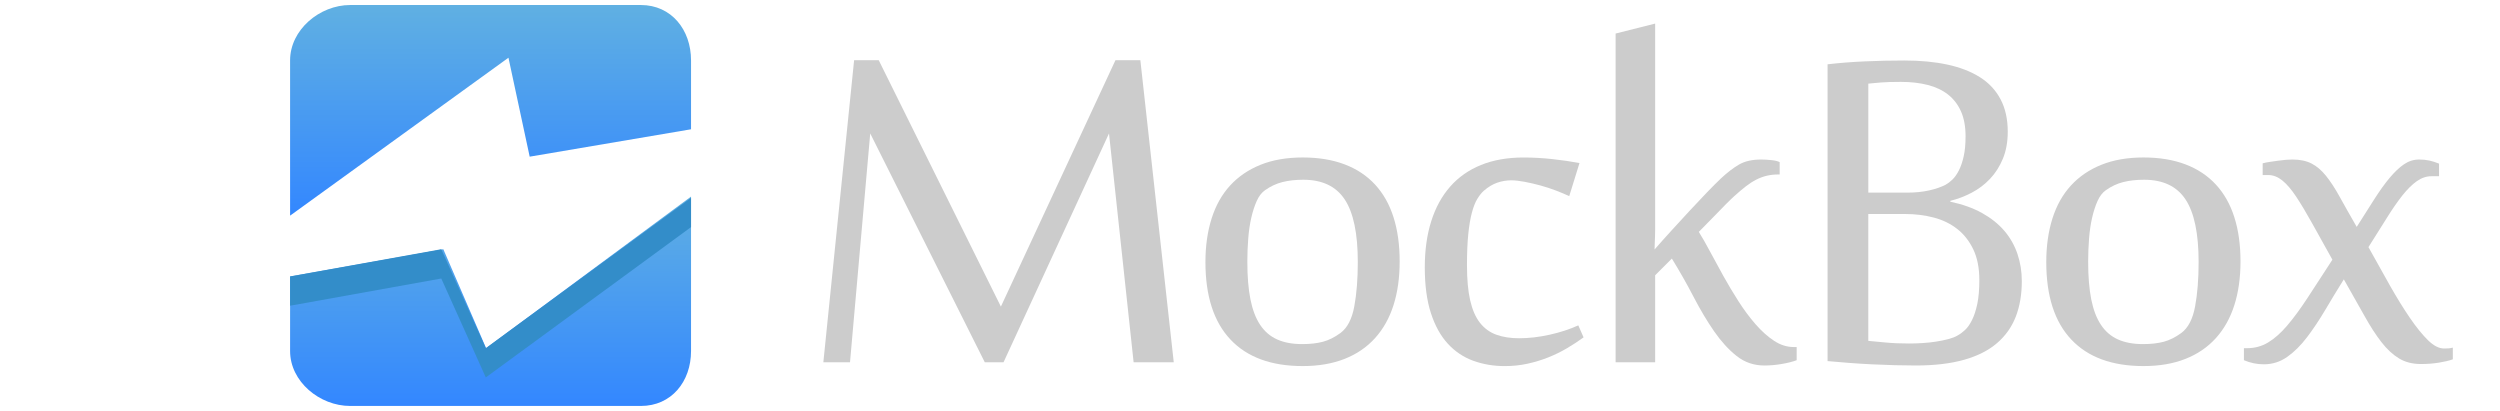
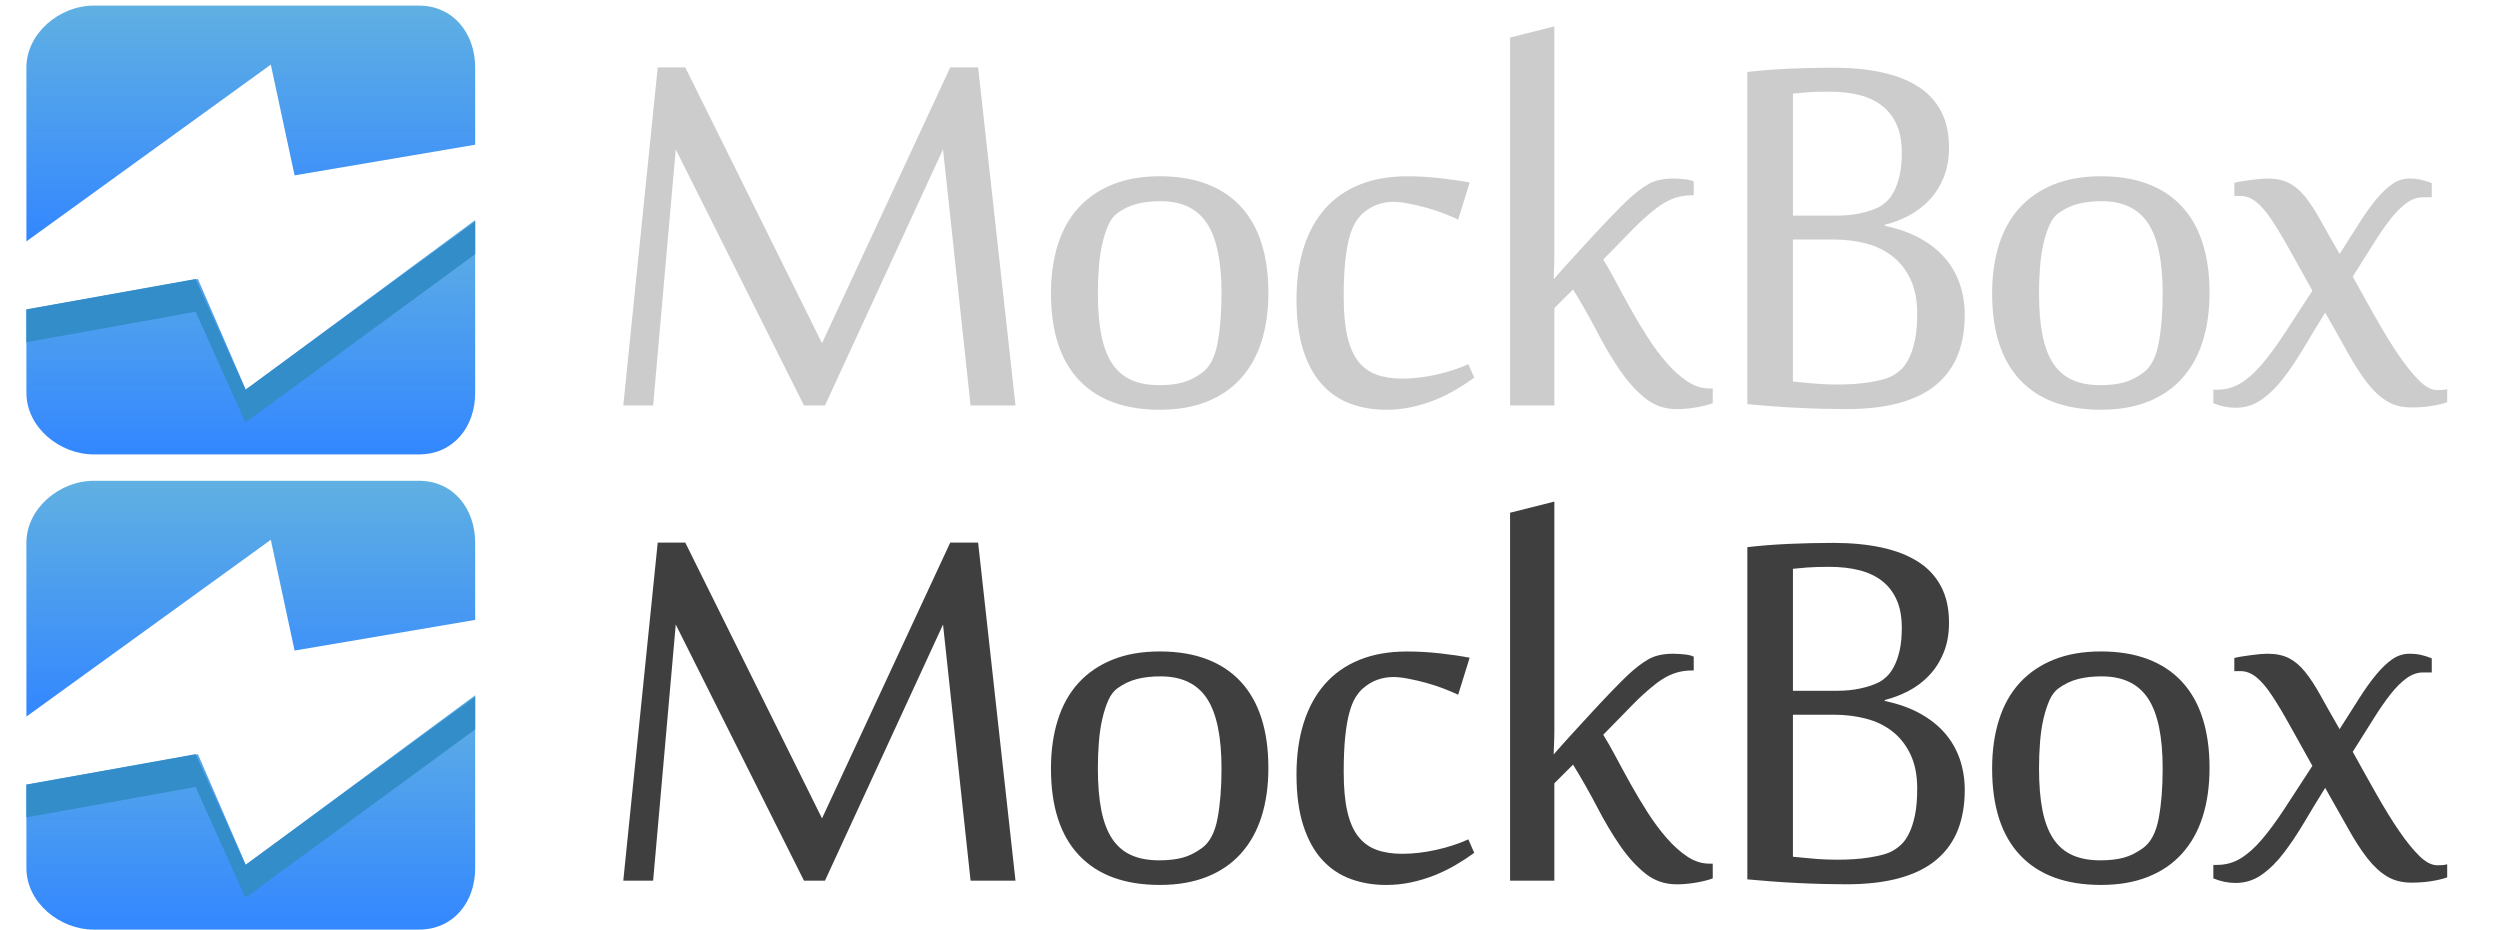
- <svg xmlns="http://www.w3.org/2000/svg" version="1.1" id="Layer_1" x="0px" y="0px" width="530px" height="87.125px" viewBox="0 0 530 87.125" enable-background="new 0 0 530 87.125" xml:space="preserve">
+ <svg xmlns="http://www.w3.org/2000/svg" version="1.1" id="Layer_1" x="0px" y="0px" width="473.5px" height="176.063px" viewBox="56.5 0 473.5 176.063" enable-background="new 56.5 0 473.5 176.063" xml:space="preserve">
  <g>
    <g>
      <path fill="#CCCCCC" d="M240.327,76.801l-5.218-48.509l-22.36,48.509h-3.976l-24.285-48.509l-4.286,48.509h-5.652l6.522-64.037    h5.218L212.189,65l24.287-52.236h5.279l7.081,64.037H240.327z" />
-       <path fill="#CCCCCC" d="M276.175,77.607c-6.667,0-11.771-1.872-15.311-5.62c-3.541-3.748-5.312-9.224-5.312-16.43    c0-3.395,0.436-6.47,1.305-9.222c0.869-2.755,2.174-5.085,3.912-6.989c1.738-1.903,3.893-3.374,6.46-4.41    c2.567-1.033,5.548-1.552,8.944-1.552c3.354,0,6.313,0.488,8.881,1.459c2.568,0.974,4.721,2.402,6.459,4.286    c1.74,1.885,3.044,4.192,3.913,6.926c0.87,2.732,1.304,5.859,1.304,9.379c0,3.438-0.434,6.521-1.304,9.255    c-0.869,2.731-2.173,5.062-3.913,6.987c-1.738,1.927-3.893,3.396-6.459,4.409S279.529,77.607,276.175,77.607z M264.436,55.495    c0,3.106,0.217,5.757,0.653,7.951c0.435,2.196,1.117,3.996,2.049,5.404c0.933,1.407,2.132,2.443,3.603,3.104    c1.47,0.664,3.24,0.994,5.311,0.994c1.697,0,3.168-0.165,4.41-0.498c1.242-0.33,2.484-0.952,3.727-1.862    c1.449-1.076,2.424-2.95,2.919-5.62c0.497-2.672,0.746-5.808,0.746-9.411c0-6.045-0.922-10.468-2.764-13.261    c-1.843-2.795-4.772-4.191-8.788-4.191c-1.658,0-3.138,0.164-4.441,0.497c-1.305,0.331-2.537,0.912-3.696,1.739    c-0.704,0.498-1.284,1.253-1.739,2.267c-0.456,1.017-0.838,2.196-1.149,3.541c-0.311,1.346-0.528,2.826-0.651,4.441    C264.498,52.205,264.436,53.839,264.436,55.495z" />
-       <path fill="#CCCCCC" d="M332.677,41.583c-0.786-0.372-1.72-0.767-2.795-1.18c-1.078-0.413-2.185-0.777-3.324-1.088    c-1.138-0.31-2.257-0.569-3.353-0.776c-1.098-0.207-2.04-0.311-2.828-0.311c-0.992,0-1.977,0.166-2.949,0.498    c-0.973,0.331-1.937,0.912-2.889,1.74c-0.456,0.412-0.9,0.973-1.335,1.675c-0.435,0.707-0.819,1.667-1.149,2.891    c-0.332,1.221-0.59,2.742-0.777,4.565s-0.28,4.037-0.28,6.646c0,2.981,0.226,5.467,0.684,7.453    c0.456,1.987,1.149,3.571,2.079,4.75c0.932,1.181,2.093,2.021,3.479,2.518c1.387,0.497,2.991,0.745,4.813,0.745    c2.069,0,4.223-0.248,6.458-0.745c2.238-0.496,4.265-1.16,6.09-1.987l1.117,2.547c-1.077,0.786-2.244,1.554-3.509,2.297    c-1.265,0.746-2.6,1.398-4.007,1.958c-1.407,0.559-2.88,1.003-4.411,1.337c-1.531,0.33-3.127,0.496-4.781,0.496    c-2.359,0-4.576-0.371-6.646-1.117s-3.872-1.946-5.402-3.604c-1.533-1.653-2.733-3.819-3.603-6.491    c-0.87-2.669-1.304-5.91-1.304-9.719c0-3.643,0.455-6.903,1.367-9.782c0.91-2.878,2.244-5.32,4.006-7.329    c1.76-2.007,3.943-3.54,6.553-4.597c2.609-1.056,5.611-1.583,9.006-1.583c2.03,0,4.08,0.115,6.149,0.342    c2.071,0.227,3.977,0.506,5.715,0.838L332.677,41.583z" />
-       <path fill="#CCCCCC" d="M350.894,76.801h-8.386V7.111l8.386-2.112v42.36c0,0.293,0,0.695,0,1.213c0,0.517-0.012,1.054-0.031,1.614    c-0.021,0.559-0.042,1.086-0.062,1.583c-0.02,0.496-0.032,0.869-0.032,1.117c1.118-1.282,2.329-2.64,3.635-4.068    c1.304-1.428,2.586-2.826,3.851-4.192c1.262-1.366,2.463-2.64,3.603-3.82c1.138-1.18,2.121-2.164,2.949-2.95    c1.367-1.282,2.661-2.276,3.882-2.98c1.223-0.706,2.785-1.058,4.689-1.058c0.622,0,1.336,0.042,2.142,0.124    c0.81,0.084,1.398,0.227,1.771,0.434v2.609h-0.248c-0.912,0-1.752,0.093-2.517,0.279c-0.767,0.188-1.511,0.468-2.236,0.84    c-0.725,0.371-1.46,0.85-2.206,1.429c-0.744,0.579-1.552,1.264-2.421,2.05c-0.415,0.372-1.036,0.972-1.863,1.801    c-0.828,0.829-1.656,1.678-2.483,2.547c-0.994,1.033-2.049,2.109-3.167,3.229c0.703,1.118,1.49,2.493,2.359,4.131    c0.869,1.636,1.811,3.363,2.827,5.186c1.014,1.823,2.091,3.625,3.229,5.404c1.138,1.78,2.339,3.394,3.603,4.844    c1.262,1.45,2.566,2.622,3.913,3.511c1.344,0.89,2.742,1.337,4.191,1.337h0.621v2.795c-0.913,0.332-1.988,0.599-3.23,0.807    c-1.242,0.207-2.445,0.312-3.603,0.312c-2.235,0-4.203-0.674-5.9-2.019c-1.697-1.346-3.291-3.096-4.782-5.249    c-1.49-2.152-2.939-4.586-4.347-7.298s-2.941-5.414-4.598-8.105l-3.541,3.54v18.446L350.894,76.801L350.894,76.801z" />
-       <path fill="#CCCCCC" d="M428.624,59.596c0,2.816-0.426,5.321-1.271,7.517c-0.852,2.195-2.174,4.069-3.977,5.621    c-1.802,1.553-4.131,2.732-6.988,3.54c-2.856,0.808-6.272,1.211-10.248,1.211c-1.326,0-2.795-0.021-4.41-0.062    c-1.614-0.043-3.261-0.104-4.938-0.186c-1.676-0.086-3.322-0.188-4.938-0.313c-1.615-0.123-3.083-0.248-4.409-0.373v-62.92    c2.483-0.289,5.123-0.497,7.919-0.621c2.795-0.124,5.58-0.186,8.354-0.186c3.394,0,6.438,0.291,9.129,0.869    c2.691,0.58,4.989,1.471,6.895,2.672s3.364,2.763,4.379,4.688s1.522,4.214,1.522,6.863c0,2.153-0.342,4.059-1.025,5.714    c-0.682,1.656-1.596,3.086-2.733,4.286c-1.138,1.201-2.442,2.185-3.911,2.951c-1.472,0.767-2.972,1.335-4.503,1.708v0.187    c2.566,0.539,4.804,1.336,6.709,2.391c1.903,1.058,3.478,2.31,4.72,3.759c1.242,1.448,2.174,3.084,2.796,4.907    C428.314,55.643,428.624,57.568,428.624,59.596z M416.7,28.912c0-2.07-0.321-3.829-0.964-5.28    c-0.643-1.449-1.552-2.639-2.73-3.571c-1.181-0.932-2.621-1.616-4.319-2.05c-1.697-0.434-3.602-0.652-5.712-0.652    c-0.955,0-1.761,0.011-2.423,0.032c-0.663,0.021-1.253,0.053-1.77,0.093c-0.52,0.042-0.986,0.084-1.398,0.124    c-0.414,0.042-0.852,0.084-1.302,0.123v23.106h8.259c1.697,0,3.24-0.156,4.627-0.467c1.388-0.31,2.556-0.713,3.512-1.21    c0.455-0.249,0.929-0.611,1.429-1.087c0.496-0.476,0.951-1.12,1.365-1.928c0.414-0.808,0.756-1.801,1.025-2.981    C416.565,31.985,416.7,30.57,416.7,28.912z M419.619,59.347c0-2.524-0.426-4.678-1.273-6.46c-0.85-1.78-1.987-3.23-3.417-4.348    c-1.428-1.119-3.095-1.928-4.999-2.423c-1.905-0.497-3.912-0.746-6.025-0.746h-7.826v26.895c0.912,0.084,2.121,0.196,3.634,0.342    c1.51,0.146,3.177,0.217,5,0.217c0.91,0,1.863-0.03,2.856-0.093c0.994-0.061,1.956-0.163,2.889-0.31    c0.932-0.146,1.791-0.321,2.58-0.529c0.783-0.207,1.428-0.454,1.925-0.745c0.538-0.29,1.075-0.683,1.616-1.181    c0.537-0.498,1.031-1.199,1.487-2.111c0.457-0.91,0.828-2.05,1.12-3.418C419.474,63.074,419.619,61.375,419.619,59.347z" />
-       <path fill="#CCCCCC" d="M454.43,77.607c-6.667,0-11.77-1.872-15.31-5.62c-3.541-3.748-5.311-9.224-5.311-16.43    c0-3.395,0.434-6.47,1.302-9.222c0.87-2.755,2.175-5.085,3.913-6.989c1.74-1.903,3.893-3.374,6.46-4.41    c2.568-1.033,5.549-1.552,8.944-1.552c3.354,0,6.313,0.488,8.881,1.459c2.567,0.974,4.721,2.402,6.461,4.286    c1.739,1.885,3.043,4.192,3.912,6.926c0.87,2.732,1.304,5.859,1.304,9.379c0,3.438-0.435,6.521-1.304,9.255    c-0.869,2.731-2.173,5.062-3.912,6.987c-1.74,1.927-3.894,3.396-6.461,4.409C460.744,77.101,457.784,77.607,454.43,77.607z     M442.69,55.495c0,3.106,0.219,5.757,0.65,7.951c0.436,2.196,1.12,3.996,2.051,5.404c0.932,1.407,2.134,2.443,3.602,3.104    c1.472,0.664,3.24,0.994,5.312,0.994c1.696,0,3.167-0.165,4.409-0.498c1.242-0.33,2.483-0.952,3.728-1.862    c1.448-1.076,2.422-2.95,2.919-5.62c0.497-2.672,0.747-5.808,0.747-9.411c0-6.045-0.922-10.468-2.766-13.261    c-1.842-2.795-4.771-4.191-8.787-4.191c-1.655,0-3.138,0.164-4.441,0.497c-1.303,0.331-2.537,0.912-3.695,1.739    c-0.705,0.498-1.284,1.253-1.739,2.267c-0.456,1.017-0.839,2.196-1.149,3.541c-0.312,1.346-0.527,2.826-0.652,4.441    C442.753,52.205,442.69,53.839,442.69,55.495z" />
-       <path fill="#CCCCCC" d="M502.111,52.391c1.573,2.857,3.096,5.579,4.565,8.168c1.471,2.589,2.878,4.866,4.224,6.833    c1.345,1.966,2.618,3.54,3.819,4.72c1.199,1.179,2.339,1.771,3.417,1.771c0.454,0,0.796-0.012,1.024-0.032    c0.226-0.021,0.505-0.072,0.839-0.157v2.484c-0.828,0.291-1.833,0.528-3.012,0.714c-1.182,0.187-2.434,0.28-3.759,0.28    c-1.781,0-3.323-0.396-4.628-1.18c-1.304-0.786-2.548-1.936-3.728-3.449c-1.18-1.511-2.39-3.386-3.632-5.621    s-2.692-4.803-4.349-7.7c-1.367,2.194-2.682,4.357-3.943,6.491c-1.264,2.133-2.548,4.057-3.853,5.775    c-1.302,1.719-2.7,3.106-4.19,4.162c-1.491,1.056-3.146,1.583-4.97,1.583c-1.45,0-2.856-0.291-4.223-0.87v-2.548h0.682    c1.615,0,3.097-0.402,4.441-1.21c1.345-0.809,2.691-1.996,4.038-3.572c1.345-1.572,2.785-3.527,4.318-5.869    c1.531-2.339,3.292-5.041,5.278-8.107c-1.615-2.897-3.044-5.466-4.287-7.7c-1.241-2.235-2.371-4.12-3.385-5.652    c-1.016-1.532-1.998-2.681-2.95-3.448c-0.954-0.765-1.947-1.149-2.982-1.149h-1.18v-2.483c0.456-0.124,0.974-0.227,1.553-0.311    c0.579-0.082,1.159-0.164,1.74-0.248c0.578-0.083,1.128-0.145,1.645-0.187c0.518-0.041,0.964-0.062,1.337-0.062    c1.615,0,2.969,0.279,4.068,0.839c1.097,0.559,2.122,1.428,3.074,2.608c0.952,1.181,1.926,2.671,2.92,4.472    c0.991,1.802,2.194,3.925,3.602,6.366c1.367-2.15,2.607-4.108,3.728-5.869c1.118-1.758,2.194-3.26,3.23-4.501    c1.032-1.242,2.049-2.205,3.042-2.889c0.992-0.682,2.069-1.024,3.229-1.024c0.786,0,1.511,0.072,2.174,0.217    c0.661,0.148,1.345,0.364,2.05,0.653v2.671h-1.615c-1.078,0-2.11,0.352-3.106,1.057c-0.993,0.705-2.008,1.708-3.044,3.011    c-1.032,1.305-2.132,2.888-3.289,4.751C504.865,48.041,503.561,50.114,502.111,52.391z" />
+       <path fill="#CCCCCC" d="M276.175,77.607c-6.667,0-11.771-1.873-15.311-5.621c-3.541-3.747-5.312-9.223-5.312-16.43    c0-3.395,0.436-6.47,1.305-9.222c0.869-2.755,2.174-5.085,3.912-6.989c1.738-1.903,3.893-3.374,6.459-4.41    c2.567-1.033,5.549-1.552,8.944-1.552c3.354,0,6.313,0.488,8.882,1.459c2.567,0.974,4.721,2.402,6.459,4.286    c1.739,1.885,3.043,4.192,3.912,6.926c0.87,2.732,1.305,5.859,1.305,9.379c0,3.438-0.435,6.521-1.305,9.256    c-0.869,2.73-2.173,5.062-3.912,6.986c-1.738,1.928-3.894,3.396-6.459,4.409C282.488,77.098,279.529,77.607,276.175,77.607z     M264.436,55.495c0,3.106,0.217,5.757,0.653,7.95c0.435,2.197,1.117,3.996,2.05,5.404c0.933,1.407,2.131,2.443,3.603,3.104    c1.47,0.664,3.239,0.994,5.312,0.994c1.696,0,3.168-0.165,4.409-0.498c1.242-0.33,2.484-0.952,3.728-1.862    c1.449-1.076,2.424-2.949,2.918-5.62c0.498-2.672,0.746-5.808,0.746-9.411c0-6.045-0.922-10.468-2.764-13.261    c-1.843-2.795-4.771-4.191-8.787-4.191c-1.658,0-3.139,0.164-4.441,0.497c-1.305,0.331-2.537,0.912-3.696,1.739    c-0.704,0.498-1.284,1.253-1.739,2.267c-0.455,1.017-0.838,2.197-1.149,3.541c-0.311,1.347-0.528,2.826-0.651,4.441    C264.498,52.205,264.436,53.839,264.436,55.495z" />
+       <path fill="#CCCCCC" d="M332.677,41.583c-0.786-0.372-1.72-0.767-2.795-1.18c-1.077-0.413-2.185-0.777-3.323-1.088    c-1.139-0.31-2.258-0.569-3.354-0.776c-1.098-0.207-2.04-0.311-2.828-0.311c-0.992,0-1.977,0.166-2.949,0.498    c-0.973,0.331-1.937,0.912-2.889,1.74c-0.456,0.412-0.9,0.973-1.335,1.675c-0.435,0.707-0.819,1.667-1.149,2.891    c-0.332,1.221-0.59,2.741-0.777,4.565c-0.187,1.822-0.279,4.036-0.279,6.646c0,2.981,0.227,5.467,0.684,7.452    c0.457,1.988,1.149,3.572,2.079,4.75c0.933,1.182,2.093,2.021,3.479,2.519s2.99,0.745,4.813,0.745    c2.069,0,4.223-0.248,6.458-0.745c2.238-0.496,4.265-1.159,6.091-1.987l1.116,2.547c-1.077,0.787-2.243,1.555-3.509,2.297    c-1.266,0.746-2.6,1.398-4.007,1.959c-1.407,0.559-2.88,1.003-4.411,1.337c-1.531,0.329-3.127,0.495-4.781,0.495    c-2.359,0-4.576-0.37-6.646-1.116c-2.069-0.746-3.871-1.946-5.401-3.604c-1.532-1.652-2.733-3.818-3.603-6.49    c-0.871-2.67-1.305-5.91-1.305-9.719c0-3.644,0.455-6.904,1.367-9.783c0.91-2.877,2.244-5.319,4.006-7.329    c1.76-2.007,3.943-3.54,6.553-4.597c2.609-1.056,5.611-1.583,9.006-1.583c2.031,0,4.08,0.115,6.15,0.342s3.977,0.506,5.715,0.838    L332.677,41.583z" />
+       <path fill="#CCCCCC" d="M350.895,76.801h-8.387V7.111l8.387-2.112v42.36c0,0.293,0,0.695,0,1.213c0,0.517-0.013,1.054-0.031,1.613    c-0.021,0.56-0.043,1.086-0.063,1.584c-0.02,0.496-0.031,0.869-0.031,1.116c1.117-1.282,2.328-2.64,3.635-4.067    c1.304-1.428,2.586-2.826,3.851-4.192c1.263-1.366,2.463-2.64,3.603-3.82c1.139-1.18,2.121-2.164,2.949-2.95    c1.367-1.282,2.661-2.276,3.883-2.98c1.223-0.706,2.785-1.058,4.688-1.058c0.622,0,1.336,0.042,2.142,0.124    c0.811,0.084,1.398,0.227,1.771,0.434v2.609h-0.248c-0.912,0-1.752,0.093-2.518,0.279c-0.767,0.188-1.51,0.468-2.235,0.84    c-0.726,0.371-1.46,0.85-2.206,1.429c-0.744,0.579-1.552,1.264-2.421,2.05c-0.415,0.372-1.036,0.972-1.863,1.801    c-0.827,0.829-1.655,1.679-2.483,2.548c-0.993,1.032-2.049,2.108-3.166,3.229c0.703,1.117,1.49,2.492,2.358,4.131    c0.869,1.636,1.812,3.363,2.827,5.186c1.014,1.823,2.092,3.625,3.229,5.404c1.139,1.78,2.34,3.395,3.604,4.844    c1.262,1.45,2.566,2.623,3.913,3.512c1.344,0.89,2.742,1.337,4.19,1.337h0.621v2.795c-0.912,0.332-1.987,0.599-3.229,0.807    c-1.242,0.207-2.445,0.312-3.603,0.312c-2.235,0-4.203-0.674-5.9-2.019c-1.697-1.346-3.291-3.096-4.782-5.249    c-1.489-2.152-2.938-4.586-4.347-7.298s-2.941-5.414-4.598-8.104l-3.541,3.539v18.446L350.895,76.801L350.895,76.801z" />
+       <path fill="#CCCCCC" d="M428.624,59.596c0,2.816-0.426,5.321-1.271,7.518c-0.853,2.195-2.175,4.068-3.978,5.621    c-1.802,1.553-4.131,2.731-6.988,3.539c-2.855,0.809-6.271,1.211-10.248,1.211c-1.325,0-2.795-0.021-4.409-0.062    c-1.614-0.043-3.262-0.104-4.938-0.187c-1.676-0.086-3.321-0.188-4.938-0.313c-1.614-0.123-3.082-0.248-4.408-0.373v-62.92    c2.482-0.289,5.123-0.497,7.919-0.621c2.795-0.124,5.58-0.186,8.354-0.186c3.395,0,6.438,0.291,9.129,0.869    c2.691,0.58,4.989,1.471,6.896,2.672c1.906,1.201,3.364,2.763,4.379,4.688c1.015,1.925,1.521,4.214,1.521,6.863    c0,2.153-0.342,4.059-1.024,5.714c-0.683,1.656-1.596,3.086-2.733,4.286c-1.138,1.201-2.441,2.185-3.911,2.951    c-1.472,0.767-2.972,1.335-4.503,1.708v0.187c2.566,0.539,4.805,1.335,6.709,2.39c1.903,1.059,3.479,2.311,4.721,3.76    c1.242,1.447,2.174,3.084,2.796,4.906C428.314,55.643,428.624,57.568,428.624,59.596z M416.7,28.912    c0-2.07-0.321-3.829-0.964-5.28c-0.644-1.449-1.553-2.639-2.73-3.571c-1.181-0.932-2.621-1.616-4.318-2.05    c-1.697-0.434-3.603-0.652-5.713-0.652c-0.955,0-1.761,0.011-2.423,0.032c-0.663,0.021-1.253,0.053-1.77,0.093    c-0.521,0.042-0.986,0.084-1.398,0.124c-0.414,0.042-0.852,0.084-1.302,0.123v23.106h8.259c1.697,0,3.24-0.156,4.627-0.467    c1.389-0.31,2.557-0.713,3.513-1.21c0.454-0.249,0.929-0.611,1.429-1.087c0.496-0.476,0.951-1.12,1.365-1.928    c0.413-0.808,0.756-1.801,1.024-2.981C416.565,31.985,416.7,30.57,416.7,28.912z M419.619,59.348c0-2.524-0.426-4.679-1.273-6.461    c-0.85-1.779-1.986-3.229-3.417-4.348c-1.428-1.119-3.095-1.928-4.999-2.423c-1.904-0.497-3.912-0.746-6.024-0.746h-7.826v26.896    c0.912,0.084,2.121,0.195,3.634,0.342c1.51,0.146,3.177,0.217,5,0.217c0.91,0,1.863-0.03,2.856-0.094    c0.993-0.061,1.956-0.162,2.889-0.31c0.932-0.146,1.791-0.321,2.58-0.528c0.783-0.207,1.428-0.455,1.925-0.746    c0.538-0.289,1.075-0.683,1.616-1.181c0.537-0.498,1.031-1.198,1.487-2.11c0.457-0.91,0.827-2.051,1.119-3.418    C419.474,63.074,419.619,61.375,419.619,59.348z" />
+       <path fill="#CCCCCC" d="M454.43,77.607c-6.667,0-11.77-1.873-15.31-5.621c-3.541-3.747-5.312-9.223-5.312-16.43    c0-3.395,0.435-6.47,1.303-9.222c0.869-2.755,2.175-5.085,3.913-6.989c1.739-1.903,3.893-3.374,6.46-4.41    c2.567-1.033,5.549-1.552,8.943-1.552c3.354,0,6.313,0.488,8.881,1.459c2.567,0.974,4.722,2.402,6.461,4.286    c1.739,1.885,3.043,4.192,3.912,6.926c0.87,2.732,1.305,5.859,1.305,9.379c0,3.438-0.436,6.521-1.305,9.256    c-0.869,2.73-2.173,5.062-3.912,6.986c-1.739,1.928-3.894,3.396-6.461,4.409C460.744,77.102,457.784,77.607,454.43,77.607z     M442.69,55.495c0,3.106,0.219,5.757,0.649,7.95c0.437,2.197,1.12,3.996,2.051,5.404c0.933,1.407,2.135,2.443,3.603,3.104    c1.472,0.664,3.24,0.994,5.312,0.994c1.696,0,3.167-0.165,4.409-0.498c1.242-0.33,2.483-0.952,3.729-1.862    c1.447-1.076,2.422-2.949,2.919-5.62c0.497-2.672,0.747-5.808,0.747-9.411c0-6.045-0.923-10.468-2.767-13.261    c-1.842-2.795-4.771-4.191-8.787-4.191c-1.654,0-3.138,0.164-4.44,0.497c-1.304,0.331-2.537,0.912-3.695,1.739    c-0.705,0.498-1.284,1.253-1.739,2.267c-0.456,1.017-0.839,2.197-1.148,3.541c-0.313,1.347-0.527,2.826-0.652,4.441    C442.753,52.205,442.69,53.839,442.69,55.495z" />
+       <path fill="#CCCCCC" d="M502.111,52.391c1.572,2.857,3.096,5.579,4.564,8.168c1.471,2.59,2.878,4.866,4.225,6.834    c1.345,1.965,2.617,3.539,3.818,4.719c1.199,1.18,2.339,1.771,3.417,1.771c0.454,0,0.796-0.012,1.024-0.031    c0.226-0.021,0.505-0.072,0.839-0.158v2.484c-0.828,0.291-1.833,0.528-3.012,0.715c-1.183,0.187-2.435,0.279-3.76,0.279    c-1.78,0-3.322-0.396-4.628-1.18c-1.304-0.786-2.548-1.936-3.728-3.449c-1.18-1.511-2.39-3.386-3.632-5.621    c-1.242-2.234-2.692-4.803-4.35-7.699c-1.366,2.193-2.682,4.356-3.942,6.49c-1.265,2.133-2.548,4.057-3.854,5.775    c-1.302,1.719-2.7,3.105-4.189,4.162c-1.491,1.056-3.146,1.582-4.971,1.582c-1.449,0-2.855-0.291-4.223-0.869v-2.549h0.683    c1.614,0,3.097-0.401,4.44-1.209c1.345-0.81,2.691-1.996,4.038-3.572c1.345-1.572,2.785-3.527,4.318-5.869    c1.53-2.339,3.292-5.041,5.277-8.107c-1.615-2.896-3.044-5.466-4.287-7.699c-1.24-2.235-2.371-4.121-3.385-5.652    c-1.016-1.532-1.998-2.681-2.95-3.448c-0.954-0.765-1.946-1.149-2.981-1.149h-1.181v-2.483c0.456-0.124,0.975-0.227,1.554-0.311    c0.579-0.082,1.158-0.164,1.74-0.248c0.577-0.083,1.127-0.145,1.645-0.187c0.518-0.041,0.964-0.062,1.337-0.062    c1.615,0,2.969,0.279,4.068,0.839c1.097,0.559,2.122,1.428,3.073,2.608c0.952,1.181,1.927,2.671,2.92,4.472    c0.991,1.802,2.194,3.925,3.603,6.366c1.367-2.149,2.606-4.107,3.728-5.869c1.118-1.758,2.194-3.26,3.23-4.501    c1.032-1.242,2.049-2.205,3.042-2.889c0.992-0.682,2.069-1.024,3.229-1.024c0.786,0,1.512,0.072,2.175,0.217    c0.66,0.148,1.345,0.364,2.05,0.653v2.671h-1.615c-1.078,0-2.11,0.352-3.106,1.057c-0.992,0.705-2.008,1.708-3.044,3.011    c-1.031,1.305-2.132,2.888-3.288,4.751C504.865,48.041,503.561,50.114,502.111,52.391z" />
    </g>
  </g>
  <g>
    <g>
-       <linearGradient id="SVGID_1_" gradientUnits="userSpaceOnUse" x1="-12" y1="80.062" x2="-12" y2="124.453" gradientTransform="matrix(1 0 0 -1 116 166.125)">
+       <linearGradient id="SVGID_1_" gradientUnits="userSpaceOnUse" x1="-128" y1="609.938" x2="-128" y2="565.547" gradientTransform="matrix(1 0 0 1 232 -523.875)">
        <stop offset="0" style="stop-color:#3387FF" />
        <stop offset="1" style="stop-color:#60B0E2" />
      </linearGradient>
      <path fill="url(#SVGID_1_)" d="M93.984,52.837L61.5,58.607v15.811c0,6.48,6.26,11.645,12.743,11.645h61.618    c6.481,0,10.639-5.164,10.639-11.645V41.672l-43.445,32.143L93.984,52.837z" />
-       <linearGradient id="SVGID_2_" gradientUnits="userSpaceOnUse" x1="-12" y1="120.408" x2="-12" y2="165.061" gradientTransform="matrix(1 0 0 -1 116 166.125)">
+       <linearGradient id="SVGID_2_" gradientUnits="userSpaceOnUse" x1="-128" y1="569.592" x2="-128" y2="524.938" gradientTransform="matrix(1 0 0 1 232 -523.875)">
        <stop offset="0" style="stop-color:#3387FF" />
        <stop offset="1" style="stop-color:#60B0E2" />
      </linearGradient>
      <path fill="url(#SVGID_2_)" d="M135.861,1.063H74.243C67.76,1.063,61.5,6.317,61.5,12.799v32.918l46.292-33.481l4.501,20.978    l34.207-5.807V12.799C146.5,6.317,142.343,1.063,135.861,1.063z" />
    </g>
    <g>
      <polygon fill="#338DC9" points="102.99,80.02 146.5,48.146 146.5,41.942 102.99,73.814 93.552,52.837 61.5,58.607 61.5,64.814     93.552,59.043   " />
    </g>
  </g>
+   <g>
+     <g>
+       <path fill="#3F3F3F" d="M240.327,166.801l-5.218-48.509l-22.36,48.509h-3.976l-24.285-48.509l-4.286,48.509h-5.652l6.522-64.037    h5.218L212.189,155l24.287-52.236h5.279l7.081,64.037H240.327z" />
+       <path fill="#3F3F3F" d="M276.175,167.607c-6.667,0-11.771-1.873-15.311-5.621c-3.541-3.747-5.312-9.223-5.312-16.43    c0-3.395,0.436-6.47,1.305-9.222c0.869-2.755,2.174-5.085,3.912-6.989c1.738-1.902,3.893-3.373,6.459-4.41    c2.567-1.033,5.549-1.552,8.944-1.552c3.354,0,6.313,0.488,8.882,1.459c2.567,0.974,4.721,2.402,6.459,4.286    c1.739,1.885,3.043,4.191,3.912,6.926c0.87,2.732,1.305,5.859,1.305,9.379c0,3.438-0.435,6.521-1.305,9.256    c-0.869,2.73-2.173,5.062-3.912,6.986c-1.738,1.928-3.894,3.396-6.459,4.409C282.488,167.098,279.529,167.607,276.175,167.607z     M264.436,145.495c0,3.106,0.217,5.757,0.653,7.95c0.435,2.197,1.117,3.996,2.05,5.404c0.933,1.407,2.131,2.443,3.603,3.104    c1.47,0.664,3.239,0.994,5.312,0.994c1.696,0,3.168-0.165,4.409-0.498c1.242-0.33,2.484-0.952,3.728-1.862    c1.449-1.076,2.424-2.949,2.918-5.62c0.498-2.672,0.746-5.808,0.746-9.411c0-6.045-0.922-10.468-2.764-13.261    c-1.843-2.795-4.771-4.19-8.787-4.19c-1.658,0-3.139,0.164-4.441,0.496c-1.305,0.332-2.537,0.912-3.696,1.739    c-0.704,0.498-1.284,1.253-1.739,2.267c-0.455,1.018-0.838,2.197-1.149,3.541c-0.311,1.347-0.528,2.826-0.651,4.441    C264.498,142.205,264.436,143.839,264.436,145.495z" />
+       <path fill="#3F3F3F" d="M332.677,131.583c-0.786-0.372-1.72-0.767-2.795-1.181c-1.077-0.412-2.185-0.776-3.323-1.088    c-1.139-0.31-2.258-0.568-3.354-0.775c-1.098-0.207-2.04-0.311-2.828-0.311c-0.992,0-1.977,0.166-2.949,0.498    c-0.973,0.33-1.937,0.912-2.889,1.739c-0.456,0.412-0.9,0.974-1.335,1.675c-0.435,0.707-0.819,1.668-1.149,2.892    c-0.332,1.221-0.59,2.741-0.777,4.565c-0.187,1.822-0.279,4.036-0.279,6.646c0,2.981,0.227,5.467,0.684,7.452    c0.457,1.988,1.149,3.572,2.079,4.75c0.933,1.182,2.093,2.021,3.479,2.519s2.99,0.745,4.813,0.745    c2.069,0,4.223-0.248,6.458-0.745c2.238-0.496,4.265-1.159,6.091-1.987l1.116,2.547c-1.077,0.787-2.243,1.555-3.509,2.297    c-1.266,0.746-2.6,1.398-4.007,1.959c-1.407,0.559-2.88,1.003-4.411,1.337c-1.531,0.329-3.127,0.495-4.781,0.495    c-2.359,0-4.576-0.37-6.646-1.116c-2.069-0.746-3.871-1.946-5.401-3.604c-1.532-1.652-2.733-3.818-3.603-6.49    c-0.871-2.67-1.305-5.91-1.305-9.719c0-3.644,0.455-6.904,1.367-9.783c0.91-2.877,2.244-5.319,4.006-7.328    c1.76-2.008,3.943-3.541,6.553-4.598c2.609-1.056,5.611-1.582,9.006-1.582c2.031,0,4.08,0.114,6.15,0.342    c2.07,0.227,3.977,0.506,5.715,0.838L332.677,131.583z" />
+       <path fill="#3F3F3F" d="M350.895,166.801h-8.387V97.111l8.387-2.112v42.36c0,0.293,0,0.695,0,1.213    c0,0.517-0.013,1.054-0.031,1.613c-0.021,0.56-0.043,1.086-0.063,1.584c-0.02,0.496-0.031,0.869-0.031,1.116    c1.117-1.282,2.328-2.64,3.635-4.067c1.304-1.428,2.586-2.826,3.851-4.192c1.263-1.366,2.463-2.64,3.603-3.819    c1.139-1.181,2.121-2.164,2.949-2.951c1.367-1.281,2.661-2.275,3.883-2.979c1.223-0.706,2.785-1.058,4.688-1.058    c0.622,0,1.336,0.041,2.142,0.123c0.811,0.084,1.398,0.228,1.771,0.435v2.608h-0.248c-0.912,0-1.752,0.094-2.518,0.279    c-0.767,0.188-1.51,0.469-2.235,0.84s-1.46,0.851-2.206,1.43c-0.744,0.578-1.552,1.264-2.421,2.05    c-0.415,0.372-1.036,0.972-1.863,1.801s-1.655,1.679-2.483,2.548c-0.993,1.032-2.049,2.108-3.166,3.229    c0.703,1.117,1.49,2.492,2.358,4.131c0.869,1.636,1.812,3.363,2.827,5.186c1.014,1.823,2.092,3.625,3.229,5.404    c1.139,1.78,2.34,3.395,3.604,4.844c1.262,1.45,2.566,2.623,3.913,3.512c1.344,0.89,2.742,1.337,4.19,1.337h0.621v2.795    c-0.912,0.332-1.987,0.599-3.229,0.807c-1.242,0.207-2.445,0.312-3.603,0.312c-2.235,0-4.203-0.674-5.9-2.019    c-1.697-1.346-3.291-3.096-4.782-5.249c-1.489-2.152-2.938-4.586-4.347-7.298s-2.941-5.414-4.598-8.104l-3.541,3.539v18.446    L350.895,166.801L350.895,166.801z" />
+       <path fill="#3F3F3F" d="M428.624,149.596c0,2.816-0.426,5.321-1.271,7.518c-0.853,2.195-2.175,4.068-3.978,5.621    c-1.802,1.553-4.131,2.731-6.988,3.539c-2.855,0.809-6.271,1.211-10.248,1.211c-1.325,0-2.795-0.021-4.409-0.062    c-1.614-0.043-3.262-0.104-4.938-0.187c-1.676-0.086-3.321-0.188-4.938-0.313c-1.614-0.123-3.082-0.248-4.408-0.373v-62.92    c2.482-0.289,5.123-0.497,7.919-0.621c2.795-0.124,5.58-0.186,8.354-0.186c3.395,0,6.438,0.291,9.129,0.869    c2.691,0.58,4.989,1.471,6.896,2.672s3.364,2.763,4.379,4.688c1.015,1.926,1.521,4.215,1.521,6.863    c0,2.152-0.342,4.059-1.024,5.714c-0.683,1.656-1.596,3.086-2.733,4.286c-1.138,1.201-2.441,2.186-3.911,2.951    c-1.472,0.767-2.972,1.335-4.503,1.708v0.187c2.566,0.539,4.805,1.336,6.709,2.391c1.903,1.059,3.479,2.311,4.721,3.76    c1.242,1.447,2.174,3.084,2.796,4.906C428.314,145.643,428.624,147.568,428.624,149.596z M416.7,118.912    c0-2.07-0.321-3.829-0.964-5.28c-0.644-1.448-1.553-2.639-2.73-3.571c-1.181-0.932-2.621-1.615-4.318-2.05    c-1.697-0.434-3.603-0.651-5.713-0.651c-0.955,0-1.761,0.011-2.423,0.031c-0.663,0.021-1.253,0.053-1.77,0.094    c-0.521,0.041-0.986,0.084-1.398,0.123c-0.414,0.043-0.852,0.084-1.302,0.123v23.106h8.259c1.697,0,3.24-0.155,4.627-0.467    c1.389-0.31,2.557-0.713,3.513-1.21c0.454-0.249,0.929-0.611,1.429-1.087c0.496-0.476,0.951-1.12,1.365-1.929    c0.413-0.808,0.756-1.801,1.024-2.98C416.565,121.984,416.7,120.57,416.7,118.912z M419.619,149.348    c0-2.524-0.426-4.679-1.273-6.461c-0.85-1.779-1.986-3.229-3.417-4.348c-1.428-1.119-3.095-1.928-4.999-2.423    c-1.904-0.497-3.912-0.746-6.024-0.746h-7.826v26.896c0.912,0.084,2.121,0.195,3.634,0.342c1.51,0.146,3.177,0.217,5,0.217    c0.91,0,1.863-0.03,2.856-0.094c0.993-0.061,1.956-0.162,2.889-0.31c0.932-0.146,1.791-0.321,2.58-0.528    c0.783-0.207,1.428-0.455,1.925-0.746c0.538-0.289,1.075-0.683,1.616-1.181c0.537-0.498,1.031-1.198,1.487-2.11    c0.457-0.91,0.827-2.051,1.119-3.418C419.474,153.074,419.619,151.375,419.619,149.348z" />
+       <path fill="#3F3F3F" d="M454.43,167.607c-6.667,0-11.77-1.873-15.31-5.621c-3.541-3.747-5.312-9.223-5.312-16.43    c0-3.395,0.435-6.47,1.303-9.222c0.869-2.755,2.175-5.085,3.913-6.989c1.739-1.902,3.893-3.373,6.46-4.41    c2.567-1.033,5.549-1.552,8.943-1.552c3.354,0,6.313,0.488,8.881,1.459c2.567,0.974,4.722,2.402,6.461,4.286    c1.739,1.885,3.043,4.191,3.912,6.926c0.87,2.732,1.305,5.859,1.305,9.379c0,3.438-0.436,6.521-1.305,9.256    c-0.869,2.73-2.173,5.062-3.912,6.986c-1.739,1.928-3.894,3.396-6.461,4.409C460.744,167.102,457.784,167.607,454.43,167.607z     M442.69,145.495c0,3.106,0.219,5.757,0.649,7.95c0.437,2.197,1.12,3.996,2.051,5.404c0.933,1.407,2.135,2.443,3.603,3.104    c1.472,0.664,3.24,0.994,5.312,0.994c1.696,0,3.167-0.165,4.409-0.498c1.242-0.33,2.483-0.952,3.729-1.862    c1.447-1.076,2.422-2.949,2.919-5.62c0.497-2.672,0.747-5.808,0.747-9.411c0-6.045-0.923-10.468-2.767-13.261    c-1.842-2.795-4.771-4.19-8.787-4.19c-1.654,0-3.138,0.164-4.44,0.496c-1.304,0.332-2.537,0.912-3.695,1.739    c-0.705,0.498-1.284,1.253-1.739,2.267c-0.456,1.018-0.839,2.197-1.148,3.541c-0.313,1.347-0.527,2.826-0.652,4.441    C442.753,142.205,442.69,143.839,442.69,145.495z" />
+       <path fill="#3F3F3F" d="M502.111,142.391c1.572,2.857,3.096,5.579,4.564,8.168c1.471,2.59,2.878,4.866,4.225,6.834    c1.345,1.965,2.617,3.539,3.818,4.719c1.199,1.18,2.339,1.771,3.417,1.771c0.454,0,0.796-0.012,1.024-0.031    c0.226-0.021,0.505-0.072,0.839-0.158v2.484c-0.828,0.291-1.833,0.528-3.012,0.715c-1.183,0.187-2.435,0.279-3.76,0.279    c-1.78,0-3.322-0.396-4.628-1.18c-1.304-0.786-2.548-1.936-3.728-3.449c-1.18-1.511-2.39-3.386-3.632-5.621    c-1.242-2.234-2.692-4.803-4.35-7.699c-1.366,2.193-2.682,4.356-3.942,6.49c-1.265,2.133-2.548,4.057-3.854,5.775    c-1.302,1.719-2.7,3.105-4.189,4.162c-1.491,1.056-3.146,1.582-4.971,1.582c-1.449,0-2.855-0.291-4.223-0.869v-2.549h0.683    c1.614,0,3.097-0.401,4.44-1.209c1.345-0.81,2.691-1.996,4.038-3.572c1.345-1.572,2.785-3.527,4.318-5.869    c1.53-2.339,3.292-5.041,5.277-8.107c-1.615-2.896-3.044-5.466-4.287-7.699c-1.24-2.235-2.371-4.121-3.385-5.652    c-1.016-1.532-1.998-2.682-2.95-3.448c-0.954-0.765-1.946-1.149-2.981-1.149h-1.181v-2.482c0.456-0.124,0.975-0.227,1.554-0.311    c0.579-0.082,1.158-0.164,1.74-0.248c0.577-0.084,1.127-0.146,1.645-0.188c0.518-0.041,0.964-0.063,1.337-0.063    c1.615,0,2.969,0.279,4.068,0.84c1.097,0.559,2.122,1.428,3.073,2.607c0.952,1.182,1.927,2.672,2.92,4.473    c0.991,1.802,2.194,3.925,3.603,6.365c1.367-2.149,2.606-4.107,3.728-5.869c1.118-1.758,2.194-3.26,3.23-4.5    c1.032-1.242,2.049-2.205,3.042-2.89c0.992-0.682,2.069-1.024,3.229-1.024c0.786,0,1.512,0.072,2.175,0.218    c0.66,0.147,1.345,0.364,2.05,0.653v2.67h-1.615c-1.078,0-2.11,0.353-3.106,1.058c-0.992,0.705-2.008,1.708-3.044,3.011    c-1.031,1.305-2.132,2.889-3.288,4.752C504.865,138.041,503.561,140.114,502.111,142.391z" />
+     </g>
+   </g>
+   <g>
+     <g>
+       <linearGradient id="SVGID_3_" gradientUnits="userSpaceOnUse" x1="-128" y1="699.938" x2="-128" y2="655.547" gradientTransform="matrix(1 0 0 1 232 -523.875)">
+         <stop offset="0" style="stop-color:#3387FF" />
+         <stop offset="1" style="stop-color:#60B0E2" />
+       </linearGradient>
+       <path fill="url(#SVGID_3_)" d="M93.984,142.837L61.5,148.607v15.811c0,6.48,6.26,11.645,12.743,11.645h61.618    c6.481,0,10.639-5.164,10.639-11.645v-32.746l-43.445,32.143L93.984,142.837z" />
+       <linearGradient id="SVGID_4_" gradientUnits="userSpaceOnUse" x1="-128" y1="659.592" x2="-128" y2="614.938" gradientTransform="matrix(1 0 0 1 232 -523.875)">
+         <stop offset="0" style="stop-color:#3387FF" />
+         <stop offset="1" style="stop-color:#60B0E2" />
+       </linearGradient>
+       <path fill="url(#SVGID_4_)" d="M135.861,91.063H74.243c-6.483,0-12.743,5.254-12.743,11.736v32.918l46.292-33.48l4.501,20.978    l34.207-5.807v-14.608C146.5,96.316,142.343,91.063,135.861,91.063z" />
+     </g>
+     <g>
+       <polygon fill="#338DC9" points="102.99,170.02 146.5,138.146 146.5,131.941 102.99,163.814 93.552,142.837 61.5,148.607     61.5,154.814 93.552,149.043   " />
+     </g>
+   </g>
</svg>
